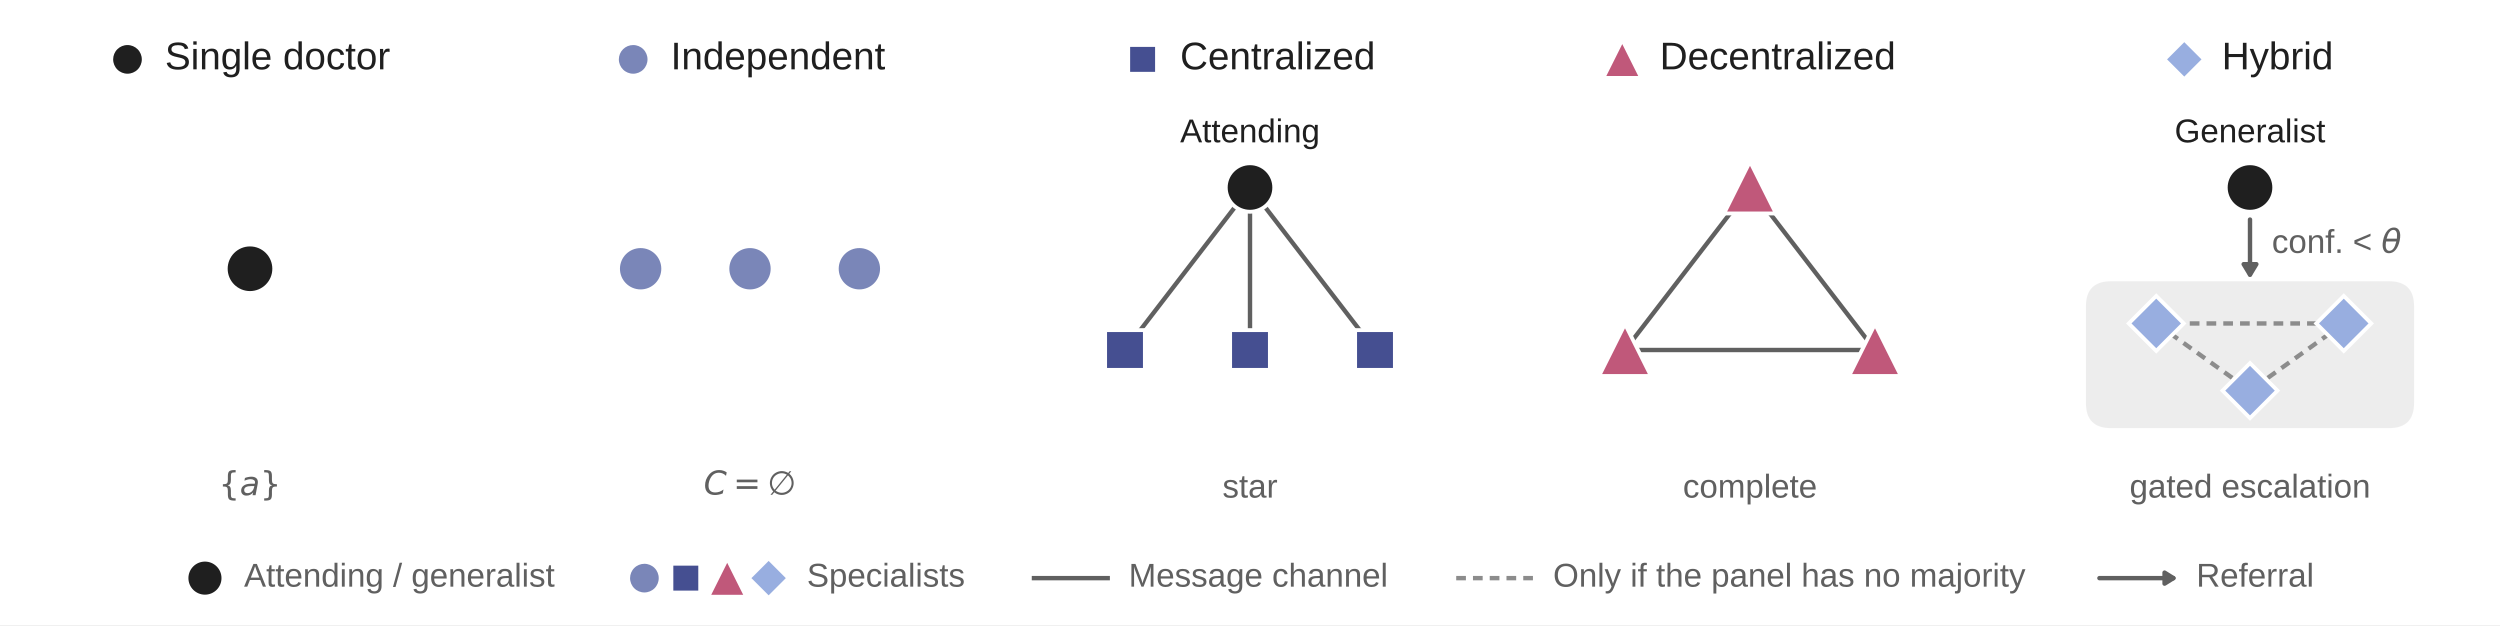
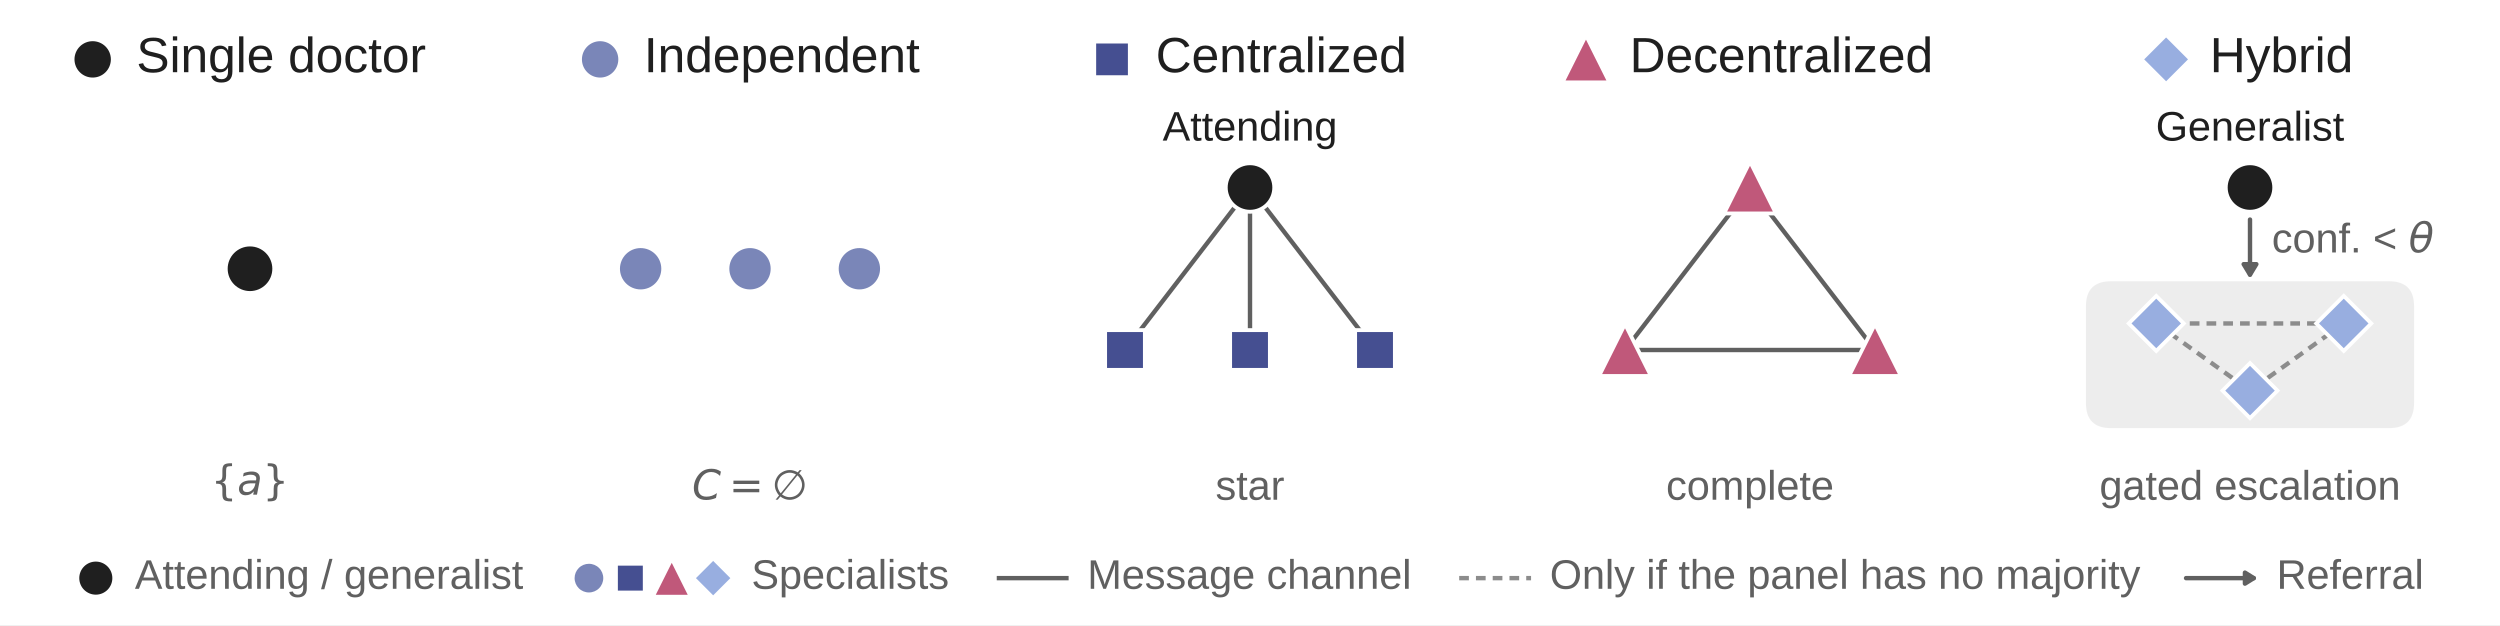
<svg xmlns="http://www.w3.org/2000/svg" xmlns:xlink="http://www.w3.org/1999/xlink" width="453.543pt" height="113.386pt" viewBox="0 0 453.543 113.386" version="1.1">
  <defs>
    <style type="text/css">*{stroke-linejoin: round; stroke-linecap: butt}</style>
  </defs>
  <g id="figure_1">
    <g id="patch_1">
      <path d="M 0 113.386  L 453.543 113.386  L 453.543 0  L 0 0  z " style="fill: #ffffff" />
    </g>
    <g id="axes_1">
      <g id="patch_2">
-         <path d="M 382.961 77.669  L 433.417 77.669  Q 437.953 77.669 437.953 73.134  L 437.953 55.559  Q 437.953 51.024 433.417 51.024  L 382.961 51.024  Q 378.425 51.024 378.425 55.559  L 378.425 73.134  Q 378.425 77.669 382.961 77.669  z " clip-path="url(#p7082e14471)" style="fill: #d8d8d8; opacity: 0.45" />
+         <path d="M 382.961 77.669  L 433.417 77.669  Q 437.953 77.669 437.953 73.134  L 437.953 55.559  Q 437.953 51.024 433.417 51.024  L 382.961 51.024  Q 378.425 51.024 378.425 55.559  L 378.425 73.134  Q 378.425 77.669 382.961 77.669  z " clip-path="url(#pc813ed0d8e)" style="fill: #d8d8d8; opacity: 0.45" />
      </g>
      <g id="patch_3">
-         <path d="M 380.872 104.882  Q 387.958 104.882 394.29 104.882  " clip-path="url(#p7082e14471)" style="fill: none; stroke: #606060; stroke-width: 0.8; stroke-linecap: round" />
-         <path d="M 392.69 103.882  L 394.29 104.882  L 392.69 105.882  z " clip-path="url(#p7082e14471)" style="fill: #606060; stroke: #606060; stroke-width: 0.8; stroke-linecap: round" />
+         <path d="M 396.587 104.882  Q 403.106 104.882 408.871 104.882  " clip-path="url(#pc813ed0d8e)" style="fill: none; stroke: #606060; stroke-width: 0.8; stroke-linecap: round" />
+         <path d="M 407.271 103.882  L 408.871 104.882  L 407.271 105.882  z " clip-path="url(#pc813ed0d8e)" style="fill: #606060; stroke: #606060; stroke-width: 0.8; stroke-linecap: round" />
      </g>
      <g id="line2d_1">
        <defs>
-           <path id="me2fa13689d" d="M 0 3.2  C 0.849 3.2 1.663 2.863 2.263 2.263  C 2.863 1.663 3.2 0.849 3.2 0  C 3.2 -0.849 2.863 -1.663 2.263 -2.263  C 1.663 -2.863 0.849 -3.2 0 -3.2  C -0.849 -3.2 -1.663 -2.863 -2.263 -2.263  C -2.863 -1.663 -3.2 -0.849 -3.2 0  C -3.2 0.849 -2.863 1.663 -2.263 2.263  C -1.663 2.863 -0.849 3.2 0 3.2  z " style="stroke: #ffffff; stroke-width: 0.4" />
-         </defs>
-         <g clip-path="url(#p7082e14471)">
-           <use xlink:href="#me2fa13689d" x="37.182" y="104.882" style="fill: #1f1f1f; stroke: #ffffff; stroke-width: 0.4" />
+           <path id="mc0a9be6560" d="M 0 3.2  C 0.849 3.2 1.663 2.863 2.263 2.263  C 2.863 1.663 3.2 0.849 3.2 0  C 3.2 -0.849 2.863 -1.663 2.263 -2.263  C 1.663 -2.863 0.849 -3.2 0 -3.2  C -0.849 -3.2 -1.663 -2.863 -2.263 -2.263  C -2.863 -1.663 -3.2 -0.849 -3.2 0  C -3.2 0.849 -2.863 1.663 -2.263 2.263  C -1.663 2.863 -0.849 3.2 0 3.2  z " style="stroke: #ffffff; stroke-width: 0.4" />
+         </defs>
+         <g clip-path="url(#pc813ed0d8e)">
+           <use xlink:href="#mc0a9be6560" x="17.381" y="104.882" style="fill: #1f1f1f; stroke: #ffffff; stroke-width: 0.4" />
        </g>
      </g>
      <g id="line2d_2">
        <defs>
-           <path id="mdec8df1f51" d="M 0 2.8  C 0.743 2.8 1.455 2.505 1.98 1.98  C 2.505 1.455 2.8 0.743 2.8 0  C 2.8 -0.743 2.505 -1.455 1.98 -1.98  C 1.455 -2.505 0.743 -2.8 0 -2.8  C -0.743 -2.8 -1.455 -2.505 -1.98 -1.98  C -2.505 -1.455 -2.8 -0.743 -2.8 0  C -2.8 0.743 -2.505 1.455 -1.98 1.98  C -1.455 2.505 -0.743 2.8 0 2.8  z " style="stroke: #ffffff; stroke-width: 0.4" />
-         </defs>
-         <g clip-path="url(#p7082e14471)">
-           <use xlink:href="#mdec8df1f51" x="116.905" y="104.882" style="fill: #7a86b8; stroke: #ffffff; stroke-width: 0.4" />
+           <path id="m5a9443865e" d="M 0 2.8  C 0.743 2.8 1.455 2.505 1.98 1.98  C 2.505 1.455 2.8 0.743 2.8 0  C 2.8 -0.743 2.505 -1.455 1.98 -1.98  C 1.455 -2.505 0.743 -2.8 0 -2.8  C -0.743 -2.8 -1.455 -2.505 -1.98 -1.98  C -2.505 -1.455 -2.8 -0.743 -2.8 0  C -2.8 0.743 -2.505 1.455 -1.98 1.98  C -1.455 2.505 -0.743 2.8 0 2.8  z " style="stroke: #ffffff; stroke-width: 0.4" />
+         </defs>
+         <g clip-path="url(#pc813ed0d8e)">
+           <use xlink:href="#m5a9443865e" x="106.843" y="104.882" style="fill: #7a86b8; stroke: #ffffff; stroke-width: 0.4" />
        </g>
      </g>
      <g id="line2d_3">
        <defs>
-           <path id="m70a2522a59" d="M -2.464 2.464  L 2.464 2.464  L 2.464 -2.464  L -2.464 -2.464  z " style="stroke: #ffffff; stroke-width: 0.4; stroke-linejoin: miter" />
-         </defs>
-         <g clip-path="url(#p7082e14471)">
-           <use xlink:href="#m70a2522a59" x="124.417" y="104.882" style="fill: #454f91; stroke: #ffffff; stroke-width: 0.4; stroke-linejoin: miter" />
+           <path id="me98dcb29d7" d="M -2.464 2.464  L 2.464 2.464  L 2.464 -2.464  L -2.464 -2.464  z " style="stroke: #ffffff; stroke-width: 0.4; stroke-linejoin: miter" />
+         </defs>
+         <g clip-path="url(#pc813ed0d8e)">
+           <use xlink:href="#me98dcb29d7" x="114.355" y="104.882" style="fill: #454f91; stroke: #ffffff; stroke-width: 0.4; stroke-linejoin: miter" />
        </g>
      </g>
      <g id="line2d_4">
        <defs>
-           <path id="m1301e9365d" d="M 0 -3.22  L -3.22 3.22  L 3.22 3.22  z " style="stroke: #ffffff; stroke-width: 0.4; stroke-linejoin: miter" />
-         </defs>
-         <g clip-path="url(#p7082e14471)">
-           <use xlink:href="#m1301e9365d" x="131.929" y="104.882" style="fill: #c0587a; stroke: #ffffff; stroke-width: 0.4; stroke-linejoin: miter" />
+           <path id="mc1da86100a" d="M 0 -3.22  L -3.22 3.22  L 3.22 3.22  z " style="stroke: #ffffff; stroke-width: 0.4; stroke-linejoin: miter" />
+         </defs>
+         <g clip-path="url(#pc813ed0d8e)">
+           <use xlink:href="#mc1da86100a" x="121.866" y="104.882" style="fill: #c0587a; stroke: #ffffff; stroke-width: 0.4; stroke-linejoin: miter" />
        </g>
      </g>
      <g id="line2d_5">
        <defs>
-           <path id="m093f08fe6b" d="M -0 3.405  L 3.405 0  L 0 -3.405  L -3.405 -0  z " style="stroke: #ffffff; stroke-width: 0.4; stroke-linejoin: miter" />
-         </defs>
-         <g clip-path="url(#p7082e14471)">
-           <use xlink:href="#m093f08fe6b" x="139.441" y="104.882" style="fill: #98aee0; stroke: #ffffff; stroke-width: 0.4; stroke-linejoin: miter" />
+           <path id="m20bba418ec" d="M -0 3.405  L 3.405 0  L 0 -3.405  L -3.405 -0  z " style="stroke: #ffffff; stroke-width: 0.4; stroke-linejoin: miter" />
+         </defs>
+         <g clip-path="url(#pc813ed0d8e)">
+           <use xlink:href="#m20bba418ec" x="129.378" y="104.882" style="fill: #98aee0; stroke: #ffffff; stroke-width: 0.4; stroke-linejoin: miter" />
        </g>
      </g>
      <g id="line2d_6">
-         <path d="M 187.181 104.882  L 201.354 104.882  " clip-path="url(#p7082e14471)" style="fill: none; stroke: #606060; stroke-width: 0.8" />
+         <path d="M 180.827 104.882  L 193.866 104.882  " clip-path="url(#pc813ed0d8e)" style="fill: none; stroke: #606060; stroke-width: 0.8" />
      </g>
      <g id="line2d_7">
-         <path d="M 264.182 104.882  L 278.355 104.882  " clip-path="url(#p7082e14471)" style="fill: none; stroke-dasharray: 1.76,1.28; stroke-dashoffset: 0; stroke: #8c8c8c; stroke-width: 0.8" />
+         <path d="M 264.722 104.882  L 277.761 104.882  " clip-path="url(#pc813ed0d8e)" style="fill: none; stroke-dasharray: 1.76,1.28; stroke-dashoffset: 0; stroke: #8c8c8c; stroke-width: 0.8" />
      </g>
      <g id="text_1">
-         <text style="font-size: 7px; font-family: 'Arial', 'Helvetica', 'Liberation Sans', 'DejaVu Sans', sans-serif; text-anchor: start; fill: #1f1f1f" x="29.93" y="12.582" transform="rotate(-0 29.92996 12.58181)">Single doctor</text>
+         <text style="font-size: 9px; font-family: 'Arial', 'Helvetica', 'Liberation Sans', 'DejaVu Sans', sans-serif; text-anchor: start; fill: #1f1f1f" x="24.75" y="13.099" transform="rotate(-0 24.75035 13.099)">Single doctor</text>
      </g>
      <g id="text_2">
-         <text style="font-size: 7px; font-family: 'Arial', 'Helvetica', 'Liberation Sans', 'DejaVu Sans', sans-serif; text-anchor: start; fill: #1f1f1f" x="121.674" y="12.582" transform="rotate(-0 121.6736 12.58181)">Independent</text>
+         <text style="font-size: 9px; font-family: 'Arial', 'Helvetica', 'Liberation Sans', 'DejaVu Sans', sans-serif; text-anchor: start; fill: #1f1f1f" x="116.809" y="13.099" transform="rotate(-0 116.809 13.099)">Independent</text>
      </g>
      <g id="text_3">
-         <text style="font-size: 7px; font-family: 'Arial', 'Helvetica', 'Liberation Sans', 'DejaVu Sans', sans-serif; text-anchor: start; fill: #1f1f1f" x="214.092" y="12.582" transform="rotate(-0 214.0923 12.58181)">Centralized</text>
+         <text style="font-size: 9px; font-family: 'Arial', 'Helvetica', 'Liberation Sans', 'DejaVu Sans', sans-serif; text-anchor: start; fill: #1f1f1f" x="209.678" y="13.099" transform="rotate(-0 209.6777 13.099)">Centralized</text>
      </g>
      <g id="text_4">
-         <text style="font-size: 7px; font-family: 'Arial', 'Helvetica', 'Liberation Sans', 'DejaVu Sans', sans-serif; text-anchor: start; fill: #1f1f1f" x="301.111" y="12.582" transform="rotate(-0 301.1109 12.58181)">Decentralized</text>
+         <text style="font-size: 9px; font-family: 'Arial', 'Helvetica', 'Liberation Sans', 'DejaVu Sans', sans-serif; text-anchor: start; fill: #1f1f1f" x="295.661" y="13.099" transform="rotate(-0 295.6613 13.099)">Decentralized</text>
      </g>
      <g id="text_5">
-         <text style="font-size: 7px; font-family: 'Arial', 'Helvetica', 'Liberation Sans', 'DejaVu Sans', sans-serif; text-anchor: start; fill: #1f1f1f" x="403.07" y="12.582" transform="rotate(-0 403.0696 12.58181)">Hybrid</text>
+         <text style="font-size: 9px; font-family: 'Arial', 'Helvetica', 'Liberation Sans', 'DejaVu Sans', sans-serif; text-anchor: start; fill: #1f1f1f" x="400.905" y="13.099" transform="rotate(-0 400.905 13.099)">Hybrid</text>
      </g>
      <g id="line2d_8">
-         <path d="M 226.772 34.016  L 204.094 63.496  " clip-path="url(#p7082e14471)" style="fill: none; stroke: #606060; stroke-width: 0.8" />
+         <path d="M 226.772 34.016  L 204.094 63.496  " clip-path="url(#pc813ed0d8e)" style="fill: none; stroke: #606060; stroke-width: 0.8" />
      </g>
      <g id="line2d_9">
-         <path d="M 226.772 34.016  L 226.772 63.496  " clip-path="url(#p7082e14471)" style="fill: none; stroke: #606060; stroke-width: 0.8" />
+         <path d="M 226.772 34.016  L 226.772 63.496  " clip-path="url(#pc813ed0d8e)" style="fill: none; stroke: #606060; stroke-width: 0.8" />
      </g>
      <g id="line2d_10">
-         <path d="M 226.772 34.016  L 249.449 63.496  " clip-path="url(#p7082e14471)" style="fill: none; stroke: #606060; stroke-width: 0.8" />
+         <path d="M 226.772 34.016  L 249.449 63.496  " clip-path="url(#pc813ed0d8e)" style="fill: none; stroke: #606060; stroke-width: 0.8" />
      </g>
      <g id="text_6">
-         <text style="font-size: 6px; font-family: 'Arial', 'Helvetica', 'Liberation Sans', 'DejaVu Sans', sans-serif; text-anchor: middle; fill: #1f1f1f" x="226.772" y="25.82" transform="rotate(-0 226.7717 25.81957)">Attending</text>
+         <text style="font-size: 7.5px; font-family: 'Arial', 'Helvetica', 'Liberation Sans', 'DejaVu Sans', sans-serif; text-anchor: middle; fill: #1f1f1f" x="226.772" y="25.508" transform="rotate(-0 226.7717 25.50832)">Attending</text>
      </g>
      <g id="line2d_11">
-         <path d="M 317.48 34.016  L 294.803 63.496  " clip-path="url(#p7082e14471)" style="fill: none; stroke: #606060; stroke-width: 0.8" />
+         <path d="M 317.48 34.016  L 294.803 63.496  " clip-path="url(#pc813ed0d8e)" style="fill: none; stroke: #606060; stroke-width: 0.8" />
      </g>
      <g id="line2d_12">
-         <path d="M 317.48 34.016  L 340.157 63.496  " clip-path="url(#p7082e14471)" style="fill: none; stroke: #606060; stroke-width: 0.8" />
+         <path d="M 317.48 34.016  L 340.157 63.496  " clip-path="url(#pc813ed0d8e)" style="fill: none; stroke: #606060; stroke-width: 0.8" />
      </g>
      <g id="line2d_13">
-         <path d="M 294.803 63.496  L 340.157 63.496  " clip-path="url(#p7082e14471)" style="fill: none; stroke: #606060; stroke-width: 0.8" />
+         <path d="M 294.803 63.496  L 340.157 63.496  " clip-path="url(#pc813ed0d8e)" style="fill: none; stroke: #606060; stroke-width: 0.8" />
      </g>
      <g id="line2d_14">
-         <path d="M 391.181 58.677  L 425.197 58.677  " clip-path="url(#p7082e14471)" style="fill: none; stroke-dasharray: 1.76,1.28; stroke-dashoffset: 0; stroke: #8c8c8c; stroke-width: 0.8" />
+         <path d="M 391.181 58.677  L 425.197 58.677  " clip-path="url(#pc813ed0d8e)" style="fill: none; stroke-dasharray: 1.76,1.28; stroke-dashoffset: 0; stroke: #8c8c8c; stroke-width: 0.8" />
      </g>
      <g id="line2d_15">
-         <path d="M 391.181 58.677  L 408.189 70.866  " clip-path="url(#p7082e14471)" style="fill: none; stroke-dasharray: 1.76,1.28; stroke-dashoffset: 0; stroke: #8c8c8c; stroke-width: 0.8" />
+         <path d="M 391.181 58.677  L 408.189 70.866  " clip-path="url(#pc813ed0d8e)" style="fill: none; stroke-dasharray: 1.76,1.28; stroke-dashoffset: 0; stroke: #8c8c8c; stroke-width: 0.8" />
      </g>
      <g id="line2d_16">
-         <path d="M 425.197 58.677  L 408.189 70.866  " clip-path="url(#p7082e14471)" style="fill: none; stroke-dasharray: 1.76,1.28; stroke-dashoffset: 0; stroke: #8c8c8c; stroke-width: 0.8" />
+         <path d="M 425.197 58.677  L 408.189 70.866  " clip-path="url(#pc813ed0d8e)" style="fill: none; stroke-dasharray: 1.76,1.28; stroke-dashoffset: 0; stroke: #8c8c8c; stroke-width: 0.8" />
      </g>
      <g id="text_7">
-         <text style="font-size: 6px; font-family: 'Arial', 'Helvetica', 'Liberation Sans', 'DejaVu Sans', sans-serif; text-anchor: middle; fill: #1f1f1f" x="408.189" y="25.82" transform="rotate(-0 408.189 25.81957)">Generalist</text>
+         <text style="font-size: 7.5px; font-family: 'Arial', 'Helvetica', 'Liberation Sans', 'DejaVu Sans', sans-serif; text-anchor: middle; fill: #1f1f1f" x="408.189" y="25.508" transform="rotate(-0 408.189 25.50832)">Generalist</text>
      </g>
      <g id="patch_4">
-         <path d="M 408.189 39.833  Q 408.189 45.216 408.189 49.826  " clip-path="url(#p7082e14471)" style="fill: none; stroke: #606060; stroke-width: 0.8; stroke-linecap: round" />
-         <path d="M 409.339 47.926  L 408.189 49.826  L 407.039 47.926  z " clip-path="url(#p7082e14471)" style="fill: #606060; stroke: #606060; stroke-width: 0.8; stroke-linecap: round" />
+         <path d="M 408.189 39.833  Q 408.189 45.216 408.189 49.826  " clip-path="url(#pc813ed0d8e)" style="fill: none; stroke: #606060; stroke-width: 0.8; stroke-linecap: round" />
+         <path d="M 409.339 47.926  L 408.189 49.826  L 407.039 47.926  z " clip-path="url(#pc813ed0d8e)" style="fill: #606060; stroke: #606060; stroke-width: 0.8; stroke-linecap: round" />
      </g>
      <g id="text_8">
-         <g style="fill: #606060" transform="translate(412.1575 46.27125)">
+         <g style="fill: #606060" transform="translate(412.1575 46.65914)">
          <text>
-             <tspan x="0" y="-0.391" style="font-size: 6px; font-family: 'Liberation Sans'; fill: #606060">c</tspan>
-             <tspan x="3" y="-0.391" style="font-size: 6px; font-family: 'Liberation Sans'; fill: #606060">o</tspan>
-             <tspan x="6.337" y="-0.391" style="font-size: 6px; font-family: 'Liberation Sans'; fill: #606060">n</tspan>
-             <tspan x="9.674" y="-0.391" style="font-size: 6px; font-family: 'Liberation Sans'; fill: #606060">f</tspan>
-             <tspan x="11.341" y="-0.391" style="font-size: 6px; font-family: 'Liberation Sans'; fill: #606060">.</tspan>
-             <tspan x="13.008" y="-0.391" style="font-size: 6px; font-family: 'Liberation Sans'; fill: #606060"> </tspan>
-             <tspan x="14.675" y="-0.391" style="font-size: 6px; font-family: 'Liberation Sans'; fill: #606060">&lt;</tspan>
-             <tspan x="18.179" y="-0.391" style="font-size: 6px; font-family: 'Liberation Sans'; fill: #606060"> </tspan>
-             <tspan x="19.846" y="-0.391" style="font-style: oblique; font-size: 6px; font-family: 'DejaVu Sans'; fill: #606060">θ</tspan>
+             <tspan x="0" y="-0.859" style="font-size: 7.5px; font-family: 'Liberation Sans'; fill: #606060">c</tspan>
+             <tspan x="3.75" y="-0.859" style="font-size: 7.5px; font-family: 'Liberation Sans'; fill: #606060">o</tspan>
+             <tspan x="7.921" y="-0.859" style="font-size: 7.5px; font-family: 'Liberation Sans'; fill: #606060">n</tspan>
+             <tspan x="12.092" y="-0.859" style="font-size: 7.5px; font-family: 'Liberation Sans'; fill: #606060">f</tspan>
+             <tspan x="14.176" y="-0.859" style="font-size: 7.5px; font-family: 'Liberation Sans'; fill: #606060">.</tspan>
+             <tspan x="16.26" y="-0.859" style="font-size: 7.5px; font-family: 'Liberation Sans'; fill: #606060"> </tspan>
+             <tspan x="18.344" y="-0.859" style="font-size: 7.5px; font-family: 'Liberation Sans'; fill: #606060">&lt;</tspan>
+             <tspan x="22.723" y="-0.859" style="font-size: 7.5px; font-family: 'Liberation Sans'; fill: #606060"> </tspan>
+             <tspan x="24.807" y="-0.859" style="font-style: oblique; font-size: 7.5px; font-family: 'DejaVu Sans'; fill: #606060">θ</tspan>
          </text>
        </g>
      </g>
      <g id="text_9">
-         <g style="fill: #606060" transform="translate(39.68433 90.27597)">
+         <g style="fill: #606060" transform="translate(38.26683 90.66386)">
          <text>
-             <tspan x="0" y="-0.438" style="font-size: 6px; font-family: 'DejaVu Sans'; fill: #606060">{</tspan>
-             <tspan x="7.494" y="-0.438" style="font-size: 6px; font-family: 'DejaVu Sans'; fill: #606060">}</tspan>
-             <tspan x="3.817" y="-0.438" style="font-style: oblique; font-size: 6px; font-family: 'DejaVu Sans'; fill: #606060">a</tspan>
+             <tspan x="0" y="-0.922" style="font-size: 7.5px; font-family: 'DejaVu Sans'; fill: #606060">{</tspan>
+             <tspan x="9.368" y="-0.922" style="font-size: 7.5px; font-family: 'DejaVu Sans'; fill: #606060">}</tspan>
+             <tspan x="4.772" y="-0.922" style="font-style: oblique; font-size: 7.5px; font-family: 'DejaVu Sans'; fill: #606060">a</tspan>
          </text>
        </g>
      </g>
      <g id="text_10">
-         <g style="fill: #606060" transform="translate(127.663 90.27597)">
+         <g style="fill: #606060" transform="translate(125.563 90.66386)">
          <text>
-             <tspan x="0" y="-0.547" style="font-style: oblique; font-size: 6px; font-family: 'DejaVu Sans'; fill: #606060">C</tspan>
-             <tspan x="5.358" y="-0.547" style="font-size: 6px; font-family: 'DejaVu Sans'; fill: #606060">=</tspan>
-             <tspan x="11.555" y="-0.547" style="font-size: 6px; font-family: 'DejaVu Sans'; fill: #606060">∅</tspan>
+             <tspan x="0" y="-0.062" style="font-style: oblique; font-size: 7.5px; font-family: 'DejaVu Sans'; fill: #606060">C</tspan>
+             <tspan x="6.698" y="-0.062" style="font-size: 7.5px; font-family: 'DejaVu Sans'; fill: #606060">=</tspan>
+             <tspan x="14.443" y="-0.062" style="font-size: 7.5px; font-family: 'DejaVu Sans'; fill: #606060">∅</tspan>
          </text>
        </g>
      </g>
      <g id="text_11">
-         <text style="font-size: 6px; font-family: 'Arial', 'Helvetica', 'Liberation Sans', 'DejaVu Sans', sans-serif; text-anchor: middle; fill: #606060" x="226.772" y="90.276" transform="rotate(-0 226.7717 90.27597)">star</text>
+         <text style="font-size: 7.5px; font-family: 'Arial', 'Helvetica', 'Liberation Sans', 'DejaVu Sans', sans-serif; text-anchor: middle; fill: #606060" x="226.772" y="90.664" transform="rotate(-0 226.7717 90.66386)">star</text>
      </g>
      <g id="text_12">
-         <text style="font-size: 6px; font-family: 'Arial', 'Helvetica', 'Liberation Sans', 'DejaVu Sans', sans-serif; text-anchor: middle; fill: #606060" x="317.48" y="90.276" transform="rotate(-0 317.4803 90.27597)">complete</text>
+         <text style="font-size: 7.5px; font-family: 'Arial', 'Helvetica', 'Liberation Sans', 'DejaVu Sans', sans-serif; text-anchor: middle; fill: #606060" x="317.48" y="90.664" transform="rotate(-0 317.4803 90.66386)">complete</text>
      </g>
      <g id="text_13">
-         <text style="font-size: 6px; font-family: 'Arial', 'Helvetica', 'Liberation Sans', 'DejaVu Sans', sans-serif; text-anchor: middle; fill: #606060" x="408.189" y="90.276" transform="rotate(-0 408.189 90.27597)">gated escalation</text>
+         <text style="font-size: 7.5px; font-family: 'Arial', 'Helvetica', 'Liberation Sans', 'DejaVu Sans', sans-serif; text-anchor: middle; fill: #606060" x="408.189" y="90.664" transform="rotate(-0 408.189 90.66386)">gated escalation</text>
      </g>
      <g id="text_14">
-         <text style="font-size: 6px; font-family: 'Arial', 'Helvetica', 'Liberation Sans', 'DejaVu Sans', sans-serif; text-anchor: start; fill: #606060" x="44.268" y="106.433" transform="rotate(-0 44.26831 106.4335)">Attending / generalist</text>
+         <text style="font-size: 7.5px; font-family: 'Arial', 'Helvetica', 'Liberation Sans', 'DejaVu Sans', sans-serif; text-anchor: start; fill: #606060" x="24.467" y="106.821" transform="rotate(-0 24.46724 106.8213)">Attending / generalist</text>
      </g>
      <g id="text_15">
-         <text style="font-size: 6px; font-family: 'Arial', 'Helvetica', 'Liberation Sans', 'DejaVu Sans', sans-serif; text-anchor: start; fill: #606060" x="146.386" y="106.433" transform="rotate(-0 146.3857 106.4335)">Specialists</text>
+         <text style="font-size: 7.5px; font-family: 'Arial', 'Helvetica', 'Liberation Sans', 'DejaVu Sans', sans-serif; text-anchor: start; fill: #606060" x="136.323" y="106.821" transform="rotate(-0 136.3231 106.8213)">Specialists</text>
      </g>
      <g id="text_16">
-         <text style="font-size: 6px; font-family: 'Arial', 'Helvetica', 'Liberation Sans', 'DejaVu Sans', sans-serif; text-anchor: start; fill: #606060" x="204.756" y="106.433" transform="rotate(-0 204.756 106.4335)">Message channel</text>
+         <text style="font-size: 7.5px; font-family: 'Arial', 'Helvetica', 'Liberation Sans', 'DejaVu Sans', sans-serif; text-anchor: start; fill: #606060" x="197.268" y="106.821" transform="rotate(-0 197.268 106.8213)">Message channel</text>
      </g>
      <g id="text_17">
-         <text style="font-size: 6px; font-family: 'Arial', 'Helvetica', 'Liberation Sans', 'DejaVu Sans', sans-serif; text-anchor: start; fill: #606060" x="281.756" y="106.433" transform="rotate(-0 281.7563 106.4335)">Only if the panel has no majority</text>
+         <text style="font-size: 7.5px; font-family: 'Arial', 'Helvetica', 'Liberation Sans', 'DejaVu Sans', sans-serif; text-anchor: start; fill: #606060" x="281.163" y="106.821" transform="rotate(-0 281.1628 106.8213)">Only if the panel has no majority</text>
      </g>
      <g id="text_18">
-         <text style="font-size: 6px; font-family: 'Arial', 'Helvetica', 'Liberation Sans', 'DejaVu Sans', sans-serif; text-anchor: start; fill: #606060" x="398.447" y="106.433" transform="rotate(-0 398.4467 106.4335)">Referral</text>
+         <text style="font-size: 7.5px; font-family: 'Arial', 'Helvetica', 'Liberation Sans', 'DejaVu Sans', sans-serif; text-anchor: start; fill: #606060" x="413.028" y="106.821" transform="rotate(-0 413.0277 106.8213)">Referral</text>
      </g>
      <g id="line2d_17">
        <defs>
-           <path id="m19051cd40d" d="M 0 2.8  C 0.743 2.8 1.455 2.505 1.98 1.98  C 2.505 1.455 2.8 0.743 2.8 0  C 2.8 -0.743 2.505 -1.455 1.98 -1.98  C 1.455 -2.505 0.743 -2.8 0 -2.8  C -0.743 -2.8 -1.455 -2.505 -1.98 -1.98  C -2.505 -1.455 -2.8 -0.743 -2.8 0  C -2.8 0.743 -2.505 1.455 -1.98 1.98  C -1.455 2.505 -0.743 2.8 0 2.8  z " style="stroke: #ffffff; stroke-width: 0.4" />
-         </defs>
-         <g clip-path="url(#p7082e14471)">
-           <use xlink:href="#m19051cd40d" x="23.127" y="10.772" style="fill: #1f1f1f; stroke: #ffffff; stroke-width: 0.4" />
+           <path id="m6e9d1bc22d" d="M 0 3.5  C 0.928 3.5 1.819 3.131 2.475 2.475  C 3.131 1.819 3.5 0.928 3.5 0  C 3.5 -0.928 3.131 -1.819 2.475 -2.475  C 1.819 -3.131 0.928 -3.5 0 -3.5  C -0.928 -3.5 -1.819 -3.131 -2.475 -2.475  C -3.131 -1.819 -3.5 -0.928 -3.5 0  C -3.5 0.928 -3.131 1.819 -2.475 2.475  C -1.819 3.131 -0.928 3.5 0 3.5  z " style="stroke: #ffffff; stroke-width: 0.4" />
+         </defs>
+         <g clip-path="url(#pc813ed0d8e)">
+           <use xlink:href="#m6e9d1bc22d" x="16.813" y="10.772" style="fill: #1f1f1f; stroke: #ffffff; stroke-width: 0.4" />
        </g>
      </g>
      <g id="line2d_18">
-         <g clip-path="url(#p7082e14471)">
-           <use xlink:href="#mdec8df1f51" x="114.87" y="10.772" style="fill: #7a86b8; stroke: #ffffff; stroke-width: 0.4" />
+         <defs>
+           <path id="mdc00a086f7" d="M 0 3.5  C 0.928 3.5 1.819 3.131 2.475 2.475  C 3.131 1.819 3.5 0.928 3.5 0  C 3.5 -0.928 3.131 -1.819 2.475 -2.475  C 1.819 -3.131 0.928 -3.5 0 -3.5  C -0.928 -3.5 -1.819 -3.131 -2.475 -2.475  C -3.131 -1.819 -3.5 -0.928 -3.5 0  C -3.5 0.928 -3.131 1.819 -2.475 2.475  C -1.819 3.131 -0.928 3.5 0 3.5  z " style="stroke: #ffffff; stroke-width: 0.4" />
+         </defs>
+         <g clip-path="url(#pc813ed0d8e)">
+           <use xlink:href="#mdc00a086f7" x="108.872" y="10.772" style="fill: #7a86b8; stroke: #ffffff; stroke-width: 0.4" />
        </g>
      </g>
      <g id="line2d_19">
-         <g clip-path="url(#p7082e14471)">
-           <use xlink:href="#m70a2522a59" x="207.289" y="10.772" style="fill: #454f91; stroke: #ffffff; stroke-width: 0.4; stroke-linejoin: miter" />
+         <defs>
+           <path id="m196f2a5499" d="M -3.08 3.08  L 3.08 3.08  L 3.08 -3.08  L -3.08 -3.08  z " style="stroke: #ffffff; stroke-width: 0.4; stroke-linejoin: miter" />
+         </defs>
+         <g clip-path="url(#pc813ed0d8e)">
+           <use xlink:href="#m196f2a5499" x="201.741" y="10.772" style="fill: #454f91; stroke: #ffffff; stroke-width: 0.4; stroke-linejoin: miter" />
        </g>
      </g>
      <g id="line2d_20">
-         <g clip-path="url(#p7082e14471)">
-           <use xlink:href="#m1301e9365d" x="294.308" y="10.772" style="fill: #c0587a; stroke: #ffffff; stroke-width: 0.4; stroke-linejoin: miter" />
+         <defs>
+           <path id="m9892b2ed65" d="M 0 -4.025  L -4.025 4.025  L 4.025 4.025  z " style="stroke: #ffffff; stroke-width: 0.4; stroke-linejoin: miter" />
+         </defs>
+         <g clip-path="url(#pc813ed0d8e)">
+           <use xlink:href="#m9892b2ed65" x="287.724" y="10.772" style="fill: #c0587a; stroke: #ffffff; stroke-width: 0.4; stroke-linejoin: miter" />
        </g>
      </g>
      <g id="line2d_21">
-         <g clip-path="url(#p7082e14471)">
-           <use xlink:href="#m093f08fe6b" x="396.266" y="10.772" style="fill: #98aee0; stroke: #ffffff; stroke-width: 0.4; stroke-linejoin: miter" />
+         <defs>
+           <path id="mf86691f95f" d="M -0 4.257  L 4.257 0  L 0 -4.257  L -4.257 -0  z " style="stroke: #ffffff; stroke-width: 0.4; stroke-linejoin: miter" />
+         </defs>
+         <g clip-path="url(#pc813ed0d8e)">
+           <use xlink:href="#mf86691f95f" x="392.968" y="10.772" style="fill: #98aee0; stroke: #ffffff; stroke-width: 0.4; stroke-linejoin: miter" />
        </g>
      </g>
      <g id="line2d_22">
        <defs>
-           <path id="m263b23360e" d="M 0 4.4  C 1.167 4.4 2.286 3.936 3.111 3.111  C 3.936 2.286 4.4 1.167 4.4 0  C 4.4 -1.167 3.936 -2.286 3.111 -3.111  C 2.286 -3.936 1.167 -4.4 0 -4.4  C -1.167 -4.4 -2.286 -3.936 -3.111 -3.111  C -3.936 -2.286 -4.4 -1.167 -4.4 0  C -4.4 1.167 -3.936 2.286 -3.111 3.111  C -2.286 3.936 -1.167 4.4 0 4.4  z " style="stroke: #ffffff; stroke-width: 0.7" />
-         </defs>
-         <g clip-path="url(#p7082e14471)">
-           <use xlink:href="#m263b23360e" x="45.354" y="48.756" style="fill: #1f1f1f; stroke: #ffffff; stroke-width: 0.7" />
+           <path id="m8bcab32871" d="M 0 4.4  C 1.167 4.4 2.286 3.936 3.111 3.111  C 3.936 2.286 4.4 1.167 4.4 0  C 4.4 -1.167 3.936 -2.286 3.111 -3.111  C 2.286 -3.936 1.167 -4.4 0 -4.4  C -1.167 -4.4 -2.286 -3.936 -3.111 -3.111  C -3.936 -2.286 -4.4 -1.167 -4.4 0  C -4.4 1.167 -3.936 2.286 -3.111 3.111  C -2.286 3.936 -1.167 4.4 0 4.4  z " style="stroke: #ffffff; stroke-width: 0.7" />
+         </defs>
+         <g clip-path="url(#pc813ed0d8e)">
+           <use xlink:href="#m8bcab32871" x="45.354" y="48.756" style="fill: #1f1f1f; stroke: #ffffff; stroke-width: 0.7" />
        </g>
      </g>
      <g id="line2d_23">
        <defs>
-           <path id="m21a909e80c" d="M 0 4.1  C 1.087 4.1 2.13 3.668 2.899 2.899  C 3.668 2.13 4.1 1.087 4.1 0  C 4.1 -1.087 3.668 -2.13 2.899 -2.899  C 2.13 -3.668 1.087 -4.1 0 -4.1  C -1.087 -4.1 -2.13 -3.668 -2.899 -2.899  C -3.668 -2.13 -4.1 -1.087 -4.1 0  C -4.1 1.087 -3.668 2.13 -2.899 2.899  C -2.13 3.668 -1.087 4.1 0 4.1  z " style="stroke: #ffffff; stroke-width: 0.7" />
-         </defs>
-         <g clip-path="url(#p7082e14471)">
-           <use xlink:href="#m21a909e80c" x="116.22" y="48.756" style="fill: #7a86b8; stroke: #ffffff; stroke-width: 0.7" />
+           <path id="m728055946a" d="M 0 4.1  C 1.087 4.1 2.13 3.668 2.899 2.899  C 3.668 2.13 4.1 1.087 4.1 0  C 4.1 -1.087 3.668 -2.13 2.899 -2.899  C 2.13 -3.668 1.087 -4.1 0 -4.1  C -1.087 -4.1 -2.13 -3.668 -2.899 -2.899  C -3.668 -2.13 -4.1 -1.087 -4.1 0  C -4.1 1.087 -3.668 2.13 -2.899 2.899  C -2.13 3.668 -1.087 4.1 0 4.1  z " style="stroke: #ffffff; stroke-width: 0.7" />
+         </defs>
+         <g clip-path="url(#pc813ed0d8e)">
+           <use xlink:href="#m728055946a" x="116.22" y="48.756" style="fill: #7a86b8; stroke: #ffffff; stroke-width: 0.7" />
        </g>
      </g>
      <g id="line2d_24">
-         <g clip-path="url(#p7082e14471)">
-           <use xlink:href="#m21a909e80c" x="136.063" y="48.756" style="fill: #7a86b8; stroke: #ffffff; stroke-width: 0.7" />
+         <g clip-path="url(#pc813ed0d8e)">
+           <use xlink:href="#m728055946a" x="136.063" y="48.756" style="fill: #7a86b8; stroke: #ffffff; stroke-width: 0.7" />
        </g>
      </g>
      <g id="line2d_25">
-         <g clip-path="url(#p7082e14471)">
-           <use xlink:href="#m21a909e80c" x="155.906" y="48.756" style="fill: #7a86b8; stroke: #ffffff; stroke-width: 0.7" />
+         <g clip-path="url(#pc813ed0d8e)">
+           <use xlink:href="#m728055946a" x="155.906" y="48.756" style="fill: #7a86b8; stroke: #ffffff; stroke-width: 0.7" />
        </g>
      </g>
      <g id="line2d_26">
        <defs>
-           <path id="m79c661b6d0" d="M -3.608 3.608  L 3.608 3.608  L 3.608 -3.608  L -3.608 -3.608  z " style="stroke: #ffffff; stroke-width: 0.7; stroke-linejoin: miter" />
-         </defs>
-         <g clip-path="url(#p7082e14471)">
-           <use xlink:href="#m79c661b6d0" x="204.094" y="63.496" style="fill: #454f91; stroke: #ffffff; stroke-width: 0.7; stroke-linejoin: miter" />
+           <path id="mcde4720ee9" d="M -3.608 3.608  L 3.608 3.608  L 3.608 -3.608  L -3.608 -3.608  z " style="stroke: #ffffff; stroke-width: 0.7; stroke-linejoin: miter" />
+         </defs>
+         <g clip-path="url(#pc813ed0d8e)">
+           <use xlink:href="#mcde4720ee9" x="204.094" y="63.496" style="fill: #454f91; stroke: #ffffff; stroke-width: 0.7; stroke-linejoin: miter" />
        </g>
      </g>
      <g id="line2d_27">
-         <g clip-path="url(#p7082e14471)">
-           <use xlink:href="#m79c661b6d0" x="226.772" y="63.496" style="fill: #454f91; stroke: #ffffff; stroke-width: 0.7; stroke-linejoin: miter" />
+         <g clip-path="url(#pc813ed0d8e)">
+           <use xlink:href="#mcde4720ee9" x="226.772" y="63.496" style="fill: #454f91; stroke: #ffffff; stroke-width: 0.7; stroke-linejoin: miter" />
        </g>
      </g>
      <g id="line2d_28">
-         <g clip-path="url(#p7082e14471)">
-           <use xlink:href="#m79c661b6d0" x="249.449" y="63.496" style="fill: #454f91; stroke: #ffffff; stroke-width: 0.7; stroke-linejoin: miter" />
+         <g clip-path="url(#pc813ed0d8e)">
+           <use xlink:href="#mcde4720ee9" x="249.449" y="63.496" style="fill: #454f91; stroke: #ffffff; stroke-width: 0.7; stroke-linejoin: miter" />
        </g>
      </g>
      <g id="line2d_29">
-         <g clip-path="url(#p7082e14471)">
-           <use xlink:href="#m263b23360e" x="226.772" y="34.016" style="fill: #1f1f1f; stroke: #ffffff; stroke-width: 0.7" />
+         <g clip-path="url(#pc813ed0d8e)">
+           <use xlink:href="#m8bcab32871" x="226.772" y="34.016" style="fill: #1f1f1f; stroke: #ffffff; stroke-width: 0.7" />
        </g>
      </g>
      <g id="line2d_30">
        <defs>
-           <path id="m524c4d9d68" d="M 0 -4.715  L -4.715 4.715  L 4.715 4.715  z " style="stroke: #ffffff; stroke-width: 0.7; stroke-linejoin: miter" />
-         </defs>
-         <g clip-path="url(#p7082e14471)">
-           <use xlink:href="#m524c4d9d68" x="317.48" y="34.016" style="fill: #c0587a; stroke: #ffffff; stroke-width: 0.7; stroke-linejoin: miter" />
+           <path id="m3c9e641f2d" d="M 0 -4.715  L -4.715 4.715  L 4.715 4.715  z " style="stroke: #ffffff; stroke-width: 0.7; stroke-linejoin: miter" />
+         </defs>
+         <g clip-path="url(#pc813ed0d8e)">
+           <use xlink:href="#m3c9e641f2d" x="317.48" y="34.016" style="fill: #c0587a; stroke: #ffffff; stroke-width: 0.7; stroke-linejoin: miter" />
        </g>
      </g>
      <g id="line2d_31">
-         <g clip-path="url(#p7082e14471)">
-           <use xlink:href="#m524c4d9d68" x="294.803" y="63.496" style="fill: #c0587a; stroke: #ffffff; stroke-width: 0.7; stroke-linejoin: miter" />
+         <g clip-path="url(#pc813ed0d8e)">
+           <use xlink:href="#m3c9e641f2d" x="294.803" y="63.496" style="fill: #c0587a; stroke: #ffffff; stroke-width: 0.7; stroke-linejoin: miter" />
        </g>
      </g>
      <g id="line2d_32">
-         <g clip-path="url(#p7082e14471)">
-           <use xlink:href="#m524c4d9d68" x="340.157" y="63.496" style="fill: #c0587a; stroke: #ffffff; stroke-width: 0.7; stroke-linejoin: miter" />
+         <g clip-path="url(#pc813ed0d8e)">
+           <use xlink:href="#m3c9e641f2d" x="340.157" y="63.496" style="fill: #c0587a; stroke: #ffffff; stroke-width: 0.7; stroke-linejoin: miter" />
        </g>
      </g>
      <g id="line2d_33">
        <defs>
-           <path id="m87a86caf65" d="M -0 4.987  L 4.987 0  L 0 -4.987  L -4.987 -0  z " style="stroke: #ffffff; stroke-width: 0.7; stroke-linejoin: miter" />
-         </defs>
-         <g clip-path="url(#p7082e14471)">
-           <use xlink:href="#m87a86caf65" x="391.181" y="58.677" style="fill: #98aee0; stroke: #ffffff; stroke-width: 0.7; stroke-linejoin: miter" />
+           <path id="m9262330be7" d="M -0 4.987  L 4.987 0  L 0 -4.987  L -4.987 -0  z " style="stroke: #ffffff; stroke-width: 0.7; stroke-linejoin: miter" />
+         </defs>
+         <g clip-path="url(#pc813ed0d8e)">
+           <use xlink:href="#m9262330be7" x="391.181" y="58.677" style="fill: #98aee0; stroke: #ffffff; stroke-width: 0.7; stroke-linejoin: miter" />
        </g>
      </g>
      <g id="line2d_34">
-         <g clip-path="url(#p7082e14471)">
-           <use xlink:href="#m87a86caf65" x="425.197" y="58.677" style="fill: #98aee0; stroke: #ffffff; stroke-width: 0.7; stroke-linejoin: miter" />
+         <g clip-path="url(#pc813ed0d8e)">
+           <use xlink:href="#m9262330be7" x="425.197" y="58.677" style="fill: #98aee0; stroke: #ffffff; stroke-width: 0.7; stroke-linejoin: miter" />
        </g>
      </g>
      <g id="line2d_35">
-         <g clip-path="url(#p7082e14471)">
-           <use xlink:href="#m87a86caf65" x="408.189" y="70.866" style="fill: #98aee0; stroke: #ffffff; stroke-width: 0.7; stroke-linejoin: miter" />
+         <g clip-path="url(#pc813ed0d8e)">
+           <use xlink:href="#m9262330be7" x="408.189" y="70.866" style="fill: #98aee0; stroke: #ffffff; stroke-width: 0.7; stroke-linejoin: miter" />
        </g>
      </g>
      <g id="line2d_36">
-         <g clip-path="url(#p7082e14471)">
-           <use xlink:href="#m263b23360e" x="408.189" y="34.016" style="fill: #1f1f1f; stroke: #ffffff; stroke-width: 0.7" />
+         <g clip-path="url(#pc813ed0d8e)">
+           <use xlink:href="#m8bcab32871" x="408.189" y="34.016" style="fill: #1f1f1f; stroke: #ffffff; stroke-width: 0.7" />
        </g>
      </g>
    </g>
  </g>
  <defs>
-     <clipPath id="p7082e14471">
+     <clipPath id="pc813ed0d8e">
      <rect x="0" y="0" width="453.543" height="113.386" />
    </clipPath>
  </defs>
</svg>
